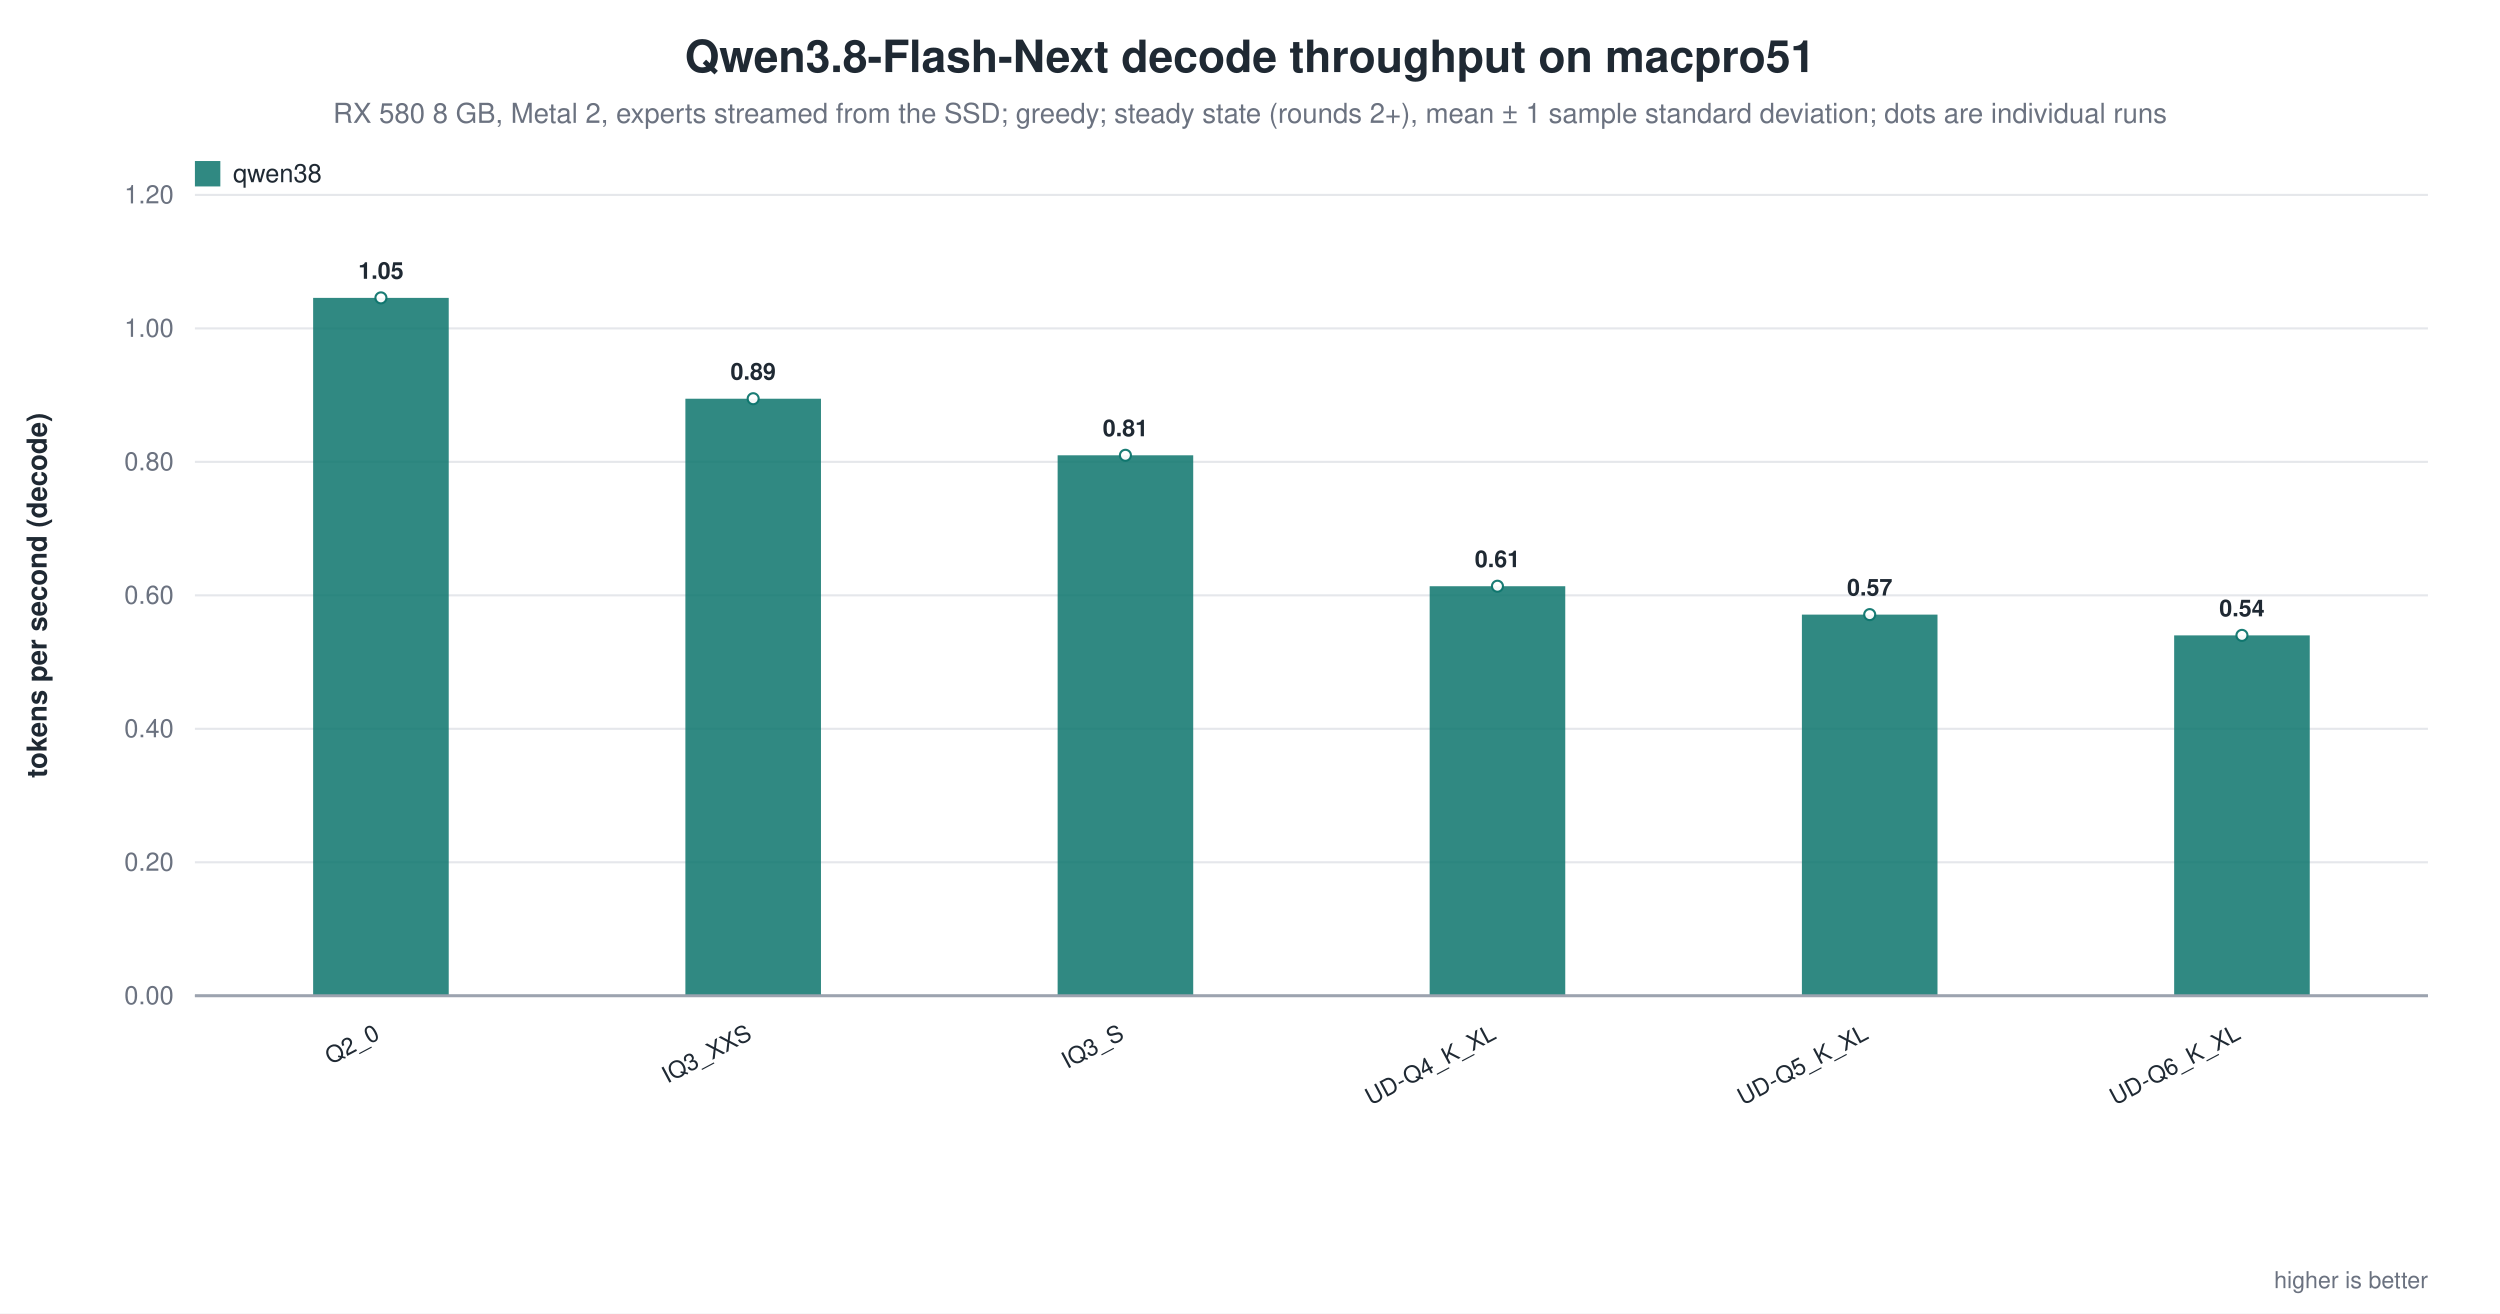
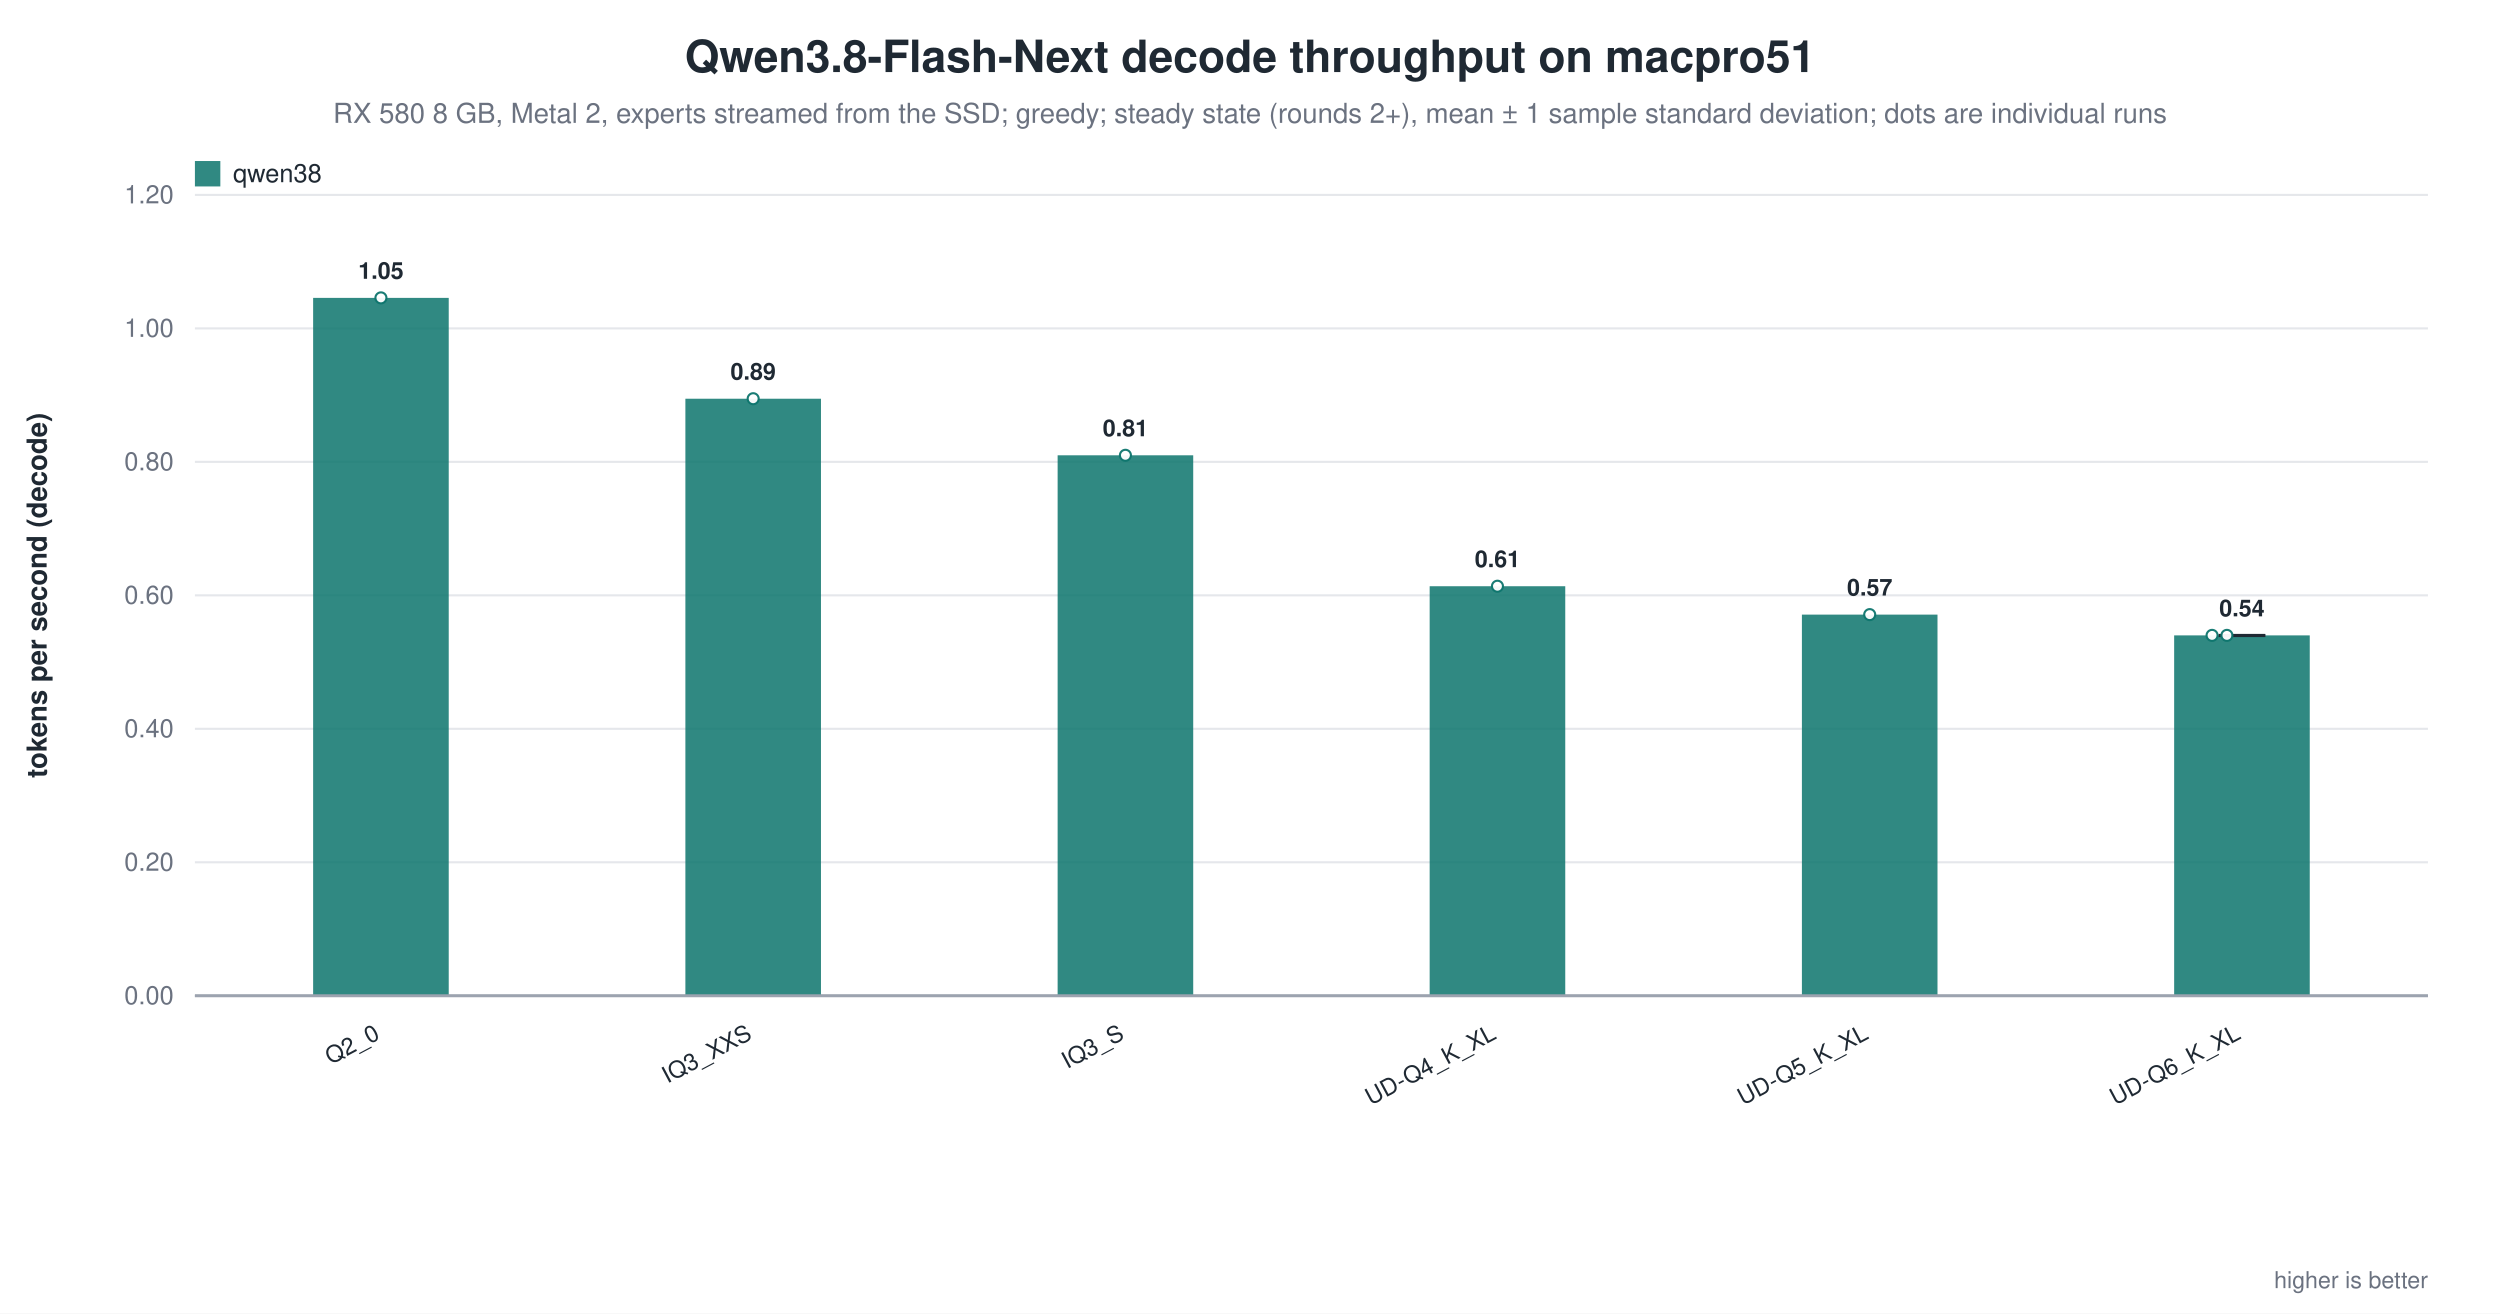
<svg xmlns="http://www.w3.org/2000/svg" width="1180" height="620" viewBox="0 0 1180 620" role="img" aria-label="Qwen3.8-Flash-Next decode throughput on macpro51">
  <rect width="1180" height="620" fill="white" />
  <text x="590.0" y="34" text-anchor="middle" font-family="Helvetica, Arial, sans-serif" font-size="21" font-weight="600" fill="#1f2933">Qwen3.8-Flash-Next decode throughput on macpro51</text>
  <text x="590.0" y="58" text-anchor="middle" font-family="Helvetica, Arial, sans-serif" font-size="13" fill="#6b7280">RX 580 8 GB, Metal 2, experts streamed from the SSD; greedy; steady state (rounds 2+), mean ± 1 sample standard deviation; dots are individual runs</text>
  <line x1="92.0" y1="470.0" x2="1146.0" y2="470.0" stroke="#9ca3af" stroke-width="1.0" />
  <text x="82.0" y="474.0" text-anchor="end" font-family="Helvetica, Arial, sans-serif" font-size="12" fill="#6b7280" font-weight="400">0.00</text>
  <line x1="92.0" y1="407.0" x2="1146.0" y2="407.0" stroke="#e5e7eb" stroke-width="1.0" />
  <text x="82.0" y="411.0" text-anchor="end" font-family="Helvetica, Arial, sans-serif" font-size="12" fill="#6b7280" font-weight="400">0.20</text>
  <line x1="92.0" y1="344.0" x2="1146.0" y2="344.0" stroke="#e5e7eb" stroke-width="1.0" />
  <text x="82.0" y="348.0" text-anchor="end" font-family="Helvetica, Arial, sans-serif" font-size="12" fill="#6b7280" font-weight="400">0.40</text>
  <line x1="92.0" y1="281.0" x2="1146.0" y2="281.0" stroke="#e5e7eb" stroke-width="1.0" />
  <text x="82.0" y="285.0" text-anchor="end" font-family="Helvetica, Arial, sans-serif" font-size="12" fill="#6b7280" font-weight="400">0.60</text>
  <line x1="92.0" y1="218.0" x2="1146.0" y2="218.0" stroke="#e5e7eb" stroke-width="1.0" />
  <text x="82.0" y="222.0" text-anchor="end" font-family="Helvetica, Arial, sans-serif" font-size="12" fill="#6b7280" font-weight="400">0.80</text>
  <line x1="92.0" y1="155.0" x2="1146.0" y2="155.0" stroke="#e5e7eb" stroke-width="1.0" />
  <text x="82.0" y="159.0" text-anchor="end" font-family="Helvetica, Arial, sans-serif" font-size="12" fill="#6b7280" font-weight="400">1.00</text>
  <line x1="92.0" y1="92.0" x2="1146.0" y2="92.0" stroke="#e5e7eb" stroke-width="1.0" />
  <text x="82.0" y="96.0" text-anchor="end" font-family="Helvetica, Arial, sans-serif" font-size="12" fill="#6b7280" font-weight="400">1.20</text>
  <text x="22.0" y="281.0" text-anchor="middle" font-family="Helvetica, Arial, sans-serif" font-size="13" fill="#1f2933" font-weight="600" transform="rotate(-90.0 22.0 281.0)">tokens per second (decode)</text>
  <rect x="147.8" y="140.6" width="64.0" height="329.4" fill="#0f766e" opacity="0.86" />
  <circle cx="179.8" cy="140.6" r="2.6" fill="white" stroke="#0f766e" stroke-width="1.0" opacity="0.95" />
  <text x="179.8" y="131.6" text-anchor="middle" font-family="Helvetica, Arial, sans-serif" font-size="11" fill="#1f2933" font-weight="600">1.05</text>
  <text x="179.8" y="490.0" text-anchor="end" font-family="Helvetica, Arial, sans-serif" font-size="11" fill="#1f2933" font-weight="500" transform="rotate(-28.0 179.8 490.0)">Q2_0</text>
  <rect x="323.5" y="188.2" width="64.0" height="281.8" fill="#0f766e" opacity="0.86" />
  <circle cx="355.5" cy="188.2" r="2.6" fill="white" stroke="#0f766e" stroke-width="1.0" opacity="0.95" />
  <text x="355.5" y="179.2" text-anchor="middle" font-family="Helvetica, Arial, sans-serif" font-size="11" fill="#1f2933" font-weight="600">0.89</text>
  <text x="355.5" y="490.0" text-anchor="end" font-family="Helvetica, Arial, sans-serif" font-size="11" fill="#1f2933" font-weight="500" transform="rotate(-28.0 355.5 490.0)">IQ3_XXS</text>
  <rect x="499.2" y="214.9" width="64.0" height="255.1" fill="#0f766e" opacity="0.86" />
  <circle cx="531.2" cy="214.9" r="2.6" fill="white" stroke="#0f766e" stroke-width="1.0" opacity="0.95" />
  <text x="531.2" y="205.9" text-anchor="middle" font-family="Helvetica, Arial, sans-serif" font-size="11" fill="#1f2933" font-weight="600">0.81</text>
  <text x="531.2" y="490.0" text-anchor="end" font-family="Helvetica, Arial, sans-serif" font-size="11" fill="#1f2933" font-weight="500" transform="rotate(-28.0 531.2 490.0)">IQ3_S</text>
  <rect x="674.8" y="276.7" width="64.0" height="193.3" fill="#0f766e" opacity="0.86" />
  <circle cx="706.8" cy="276.7" r="2.6" fill="white" stroke="#0f766e" stroke-width="1.0" opacity="0.95" />
  <text x="706.8" y="267.7" text-anchor="middle" font-family="Helvetica, Arial, sans-serif" font-size="11" fill="#1f2933" font-weight="600">0.61</text>
  <text x="706.8" y="490.0" text-anchor="end" font-family="Helvetica, Arial, sans-serif" font-size="11" fill="#1f2933" font-weight="500" transform="rotate(-28.0 706.8 490.0)">UD-Q4_K_XL</text>
  <rect x="850.5" y="290.1" width="64.0" height="179.9" fill="#0f766e" opacity="0.86" />
  <circle cx="882.5" cy="290.1" r="2.6" fill="white" stroke="#0f766e" stroke-width="1.0" opacity="0.95" />
  <text x="882.5" y="281.1" text-anchor="middle" font-family="Helvetica, Arial, sans-serif" font-size="11" fill="#1f2933" font-weight="600">0.57</text>
  <text x="882.5" y="490.0" text-anchor="end" font-family="Helvetica, Arial, sans-serif" font-size="11" fill="#1f2933" font-weight="500" transform="rotate(-28.0 882.5 490.0)">UD-Q5_K_XL</text>
  <rect x="1026.2" y="299.9" width="64.0" height="170.1" fill="#0f766e" opacity="0.86" />
-   <circle cx="1058.2" cy="299.9" r="2.6" fill="white" stroke="#0f766e" stroke-width="1.0" opacity="0.95" />
+   <line x1="1058.2" y1="299.9" x2="1058.2" y2="300.0" stroke="#1f2933" stroke-width="1.4" />
+   <line x1="1047.2" y1="299.9" x2="1069.2" y2="299.9" stroke="#1f2933" stroke-width="1.4" />
+   <line x1="1047.2" y1="300.0" x2="1069.2" y2="300.0" stroke="#1f2933" stroke-width="1.4" />
+   <circle cx="1044.1" cy="299.9" r="2.6" fill="white" stroke="#0f766e" stroke-width="1.0" opacity="0.95" />
+   <circle cx="1051.1" cy="299.9" r="2.6" fill="white" stroke="#0f766e" stroke-width="1.0" opacity="0.95" />
  <text x="1058.2" y="290.9" text-anchor="middle" font-family="Helvetica, Arial, sans-serif" font-size="11" fill="#1f2933" font-weight="600">0.54</text>
  <text x="1058.2" y="490.0" text-anchor="end" font-family="Helvetica, Arial, sans-serif" font-size="11" fill="#1f2933" font-weight="500" transform="rotate(-28.0 1058.2 490.0)">UD-Q6_K_XL</text>
  <line x1="92.0" y1="470.0" x2="1146.0" y2="470.0" stroke="#9ca3af" stroke-width="1.4" />
  <rect x="92.0" y="76.0" width="12.0" height="12.0" fill="#0f766e" opacity="0.86" />
  <text x="110.0" y="86.0" text-anchor="start" font-family="Helvetica, Arial, sans-serif" font-size="12" fill="#1f2933" font-weight="500">qwen38</text>
  <text x="1146.0" y="608.0" text-anchor="end" font-family="Helvetica, Arial, sans-serif" font-size="11" fill="#6b7280" font-weight="400">higher is better</text>
</svg>
